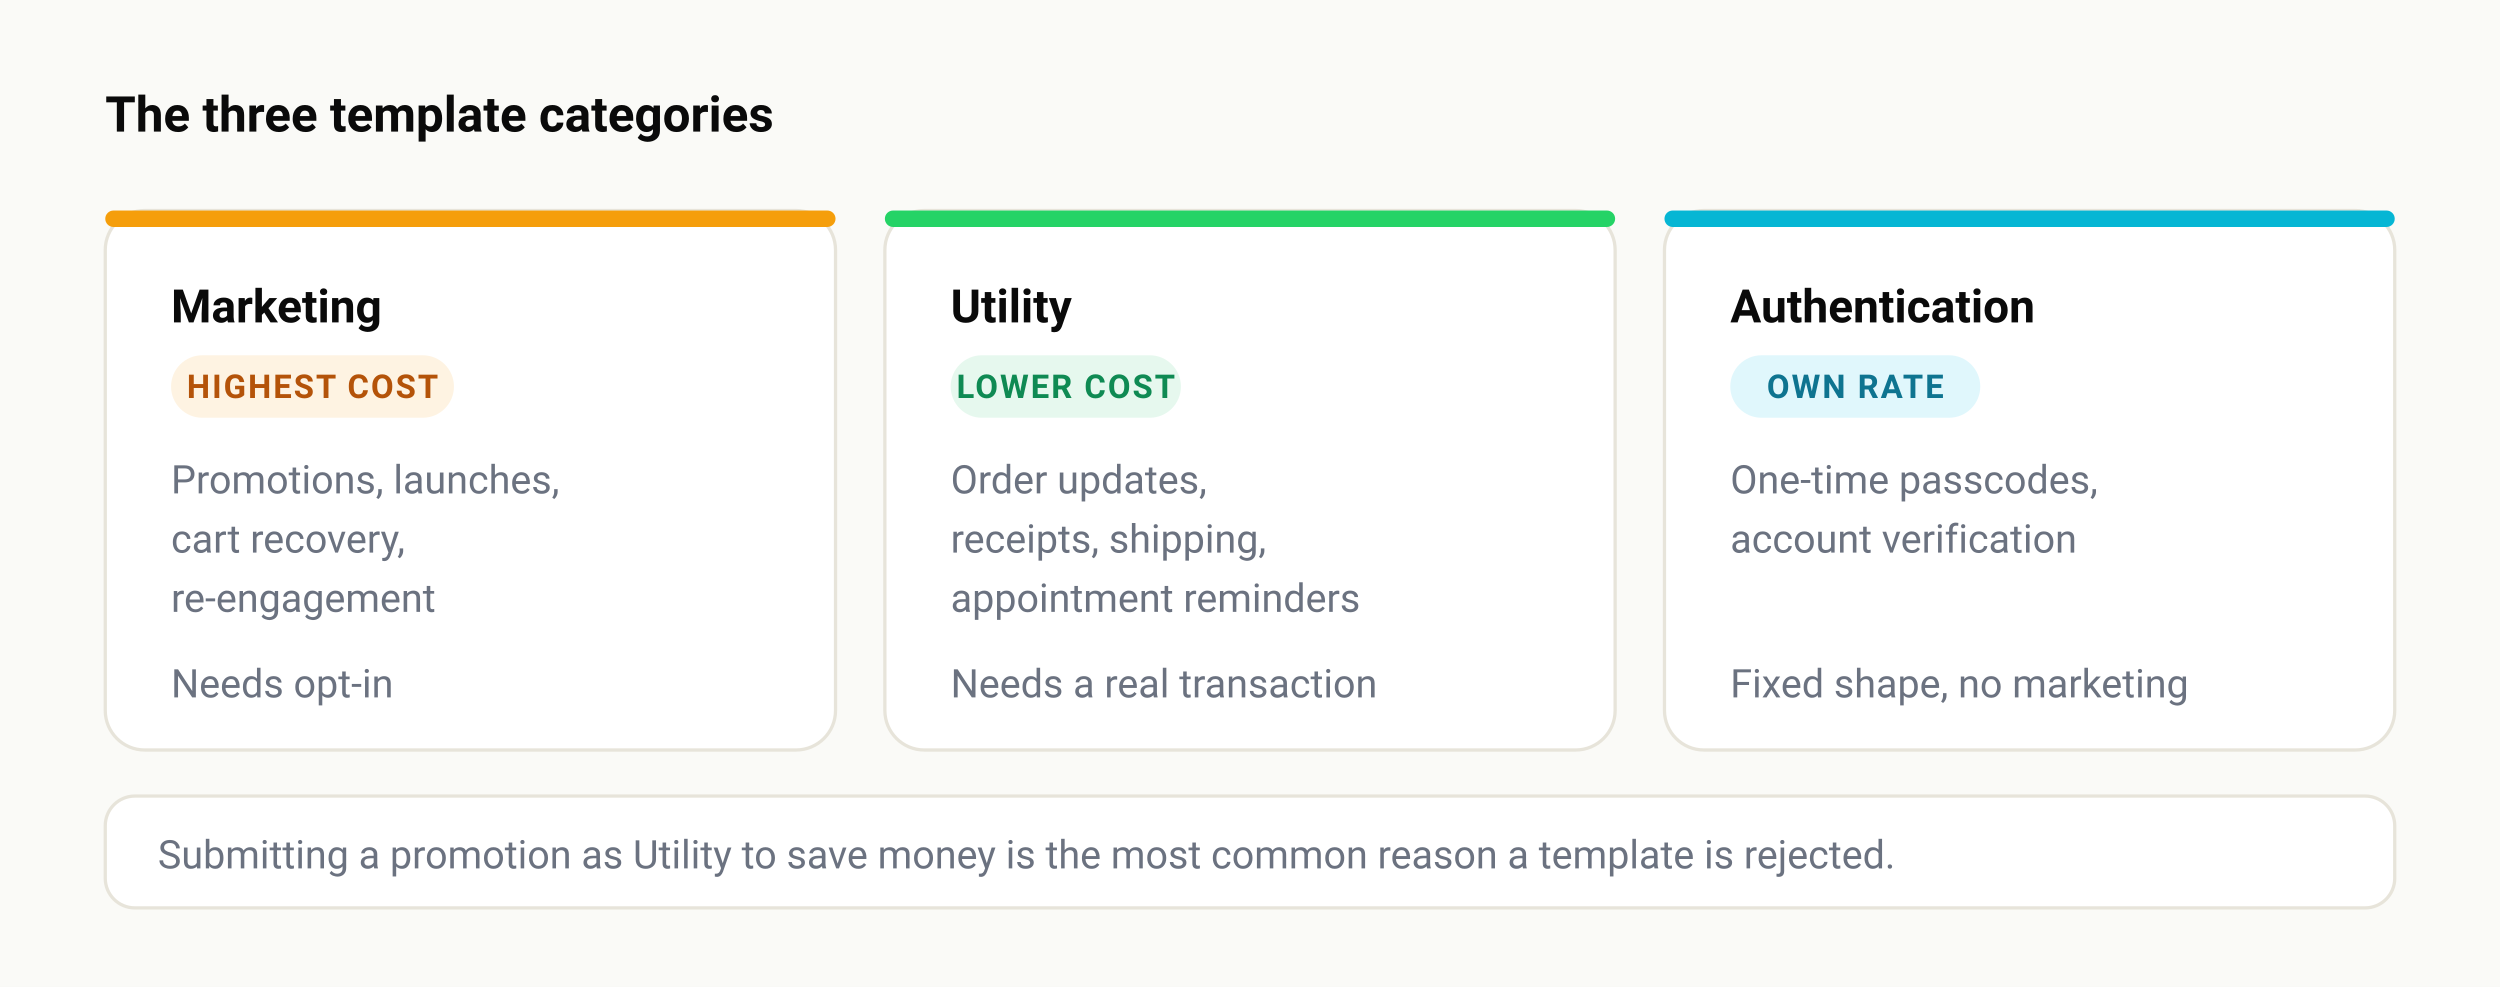
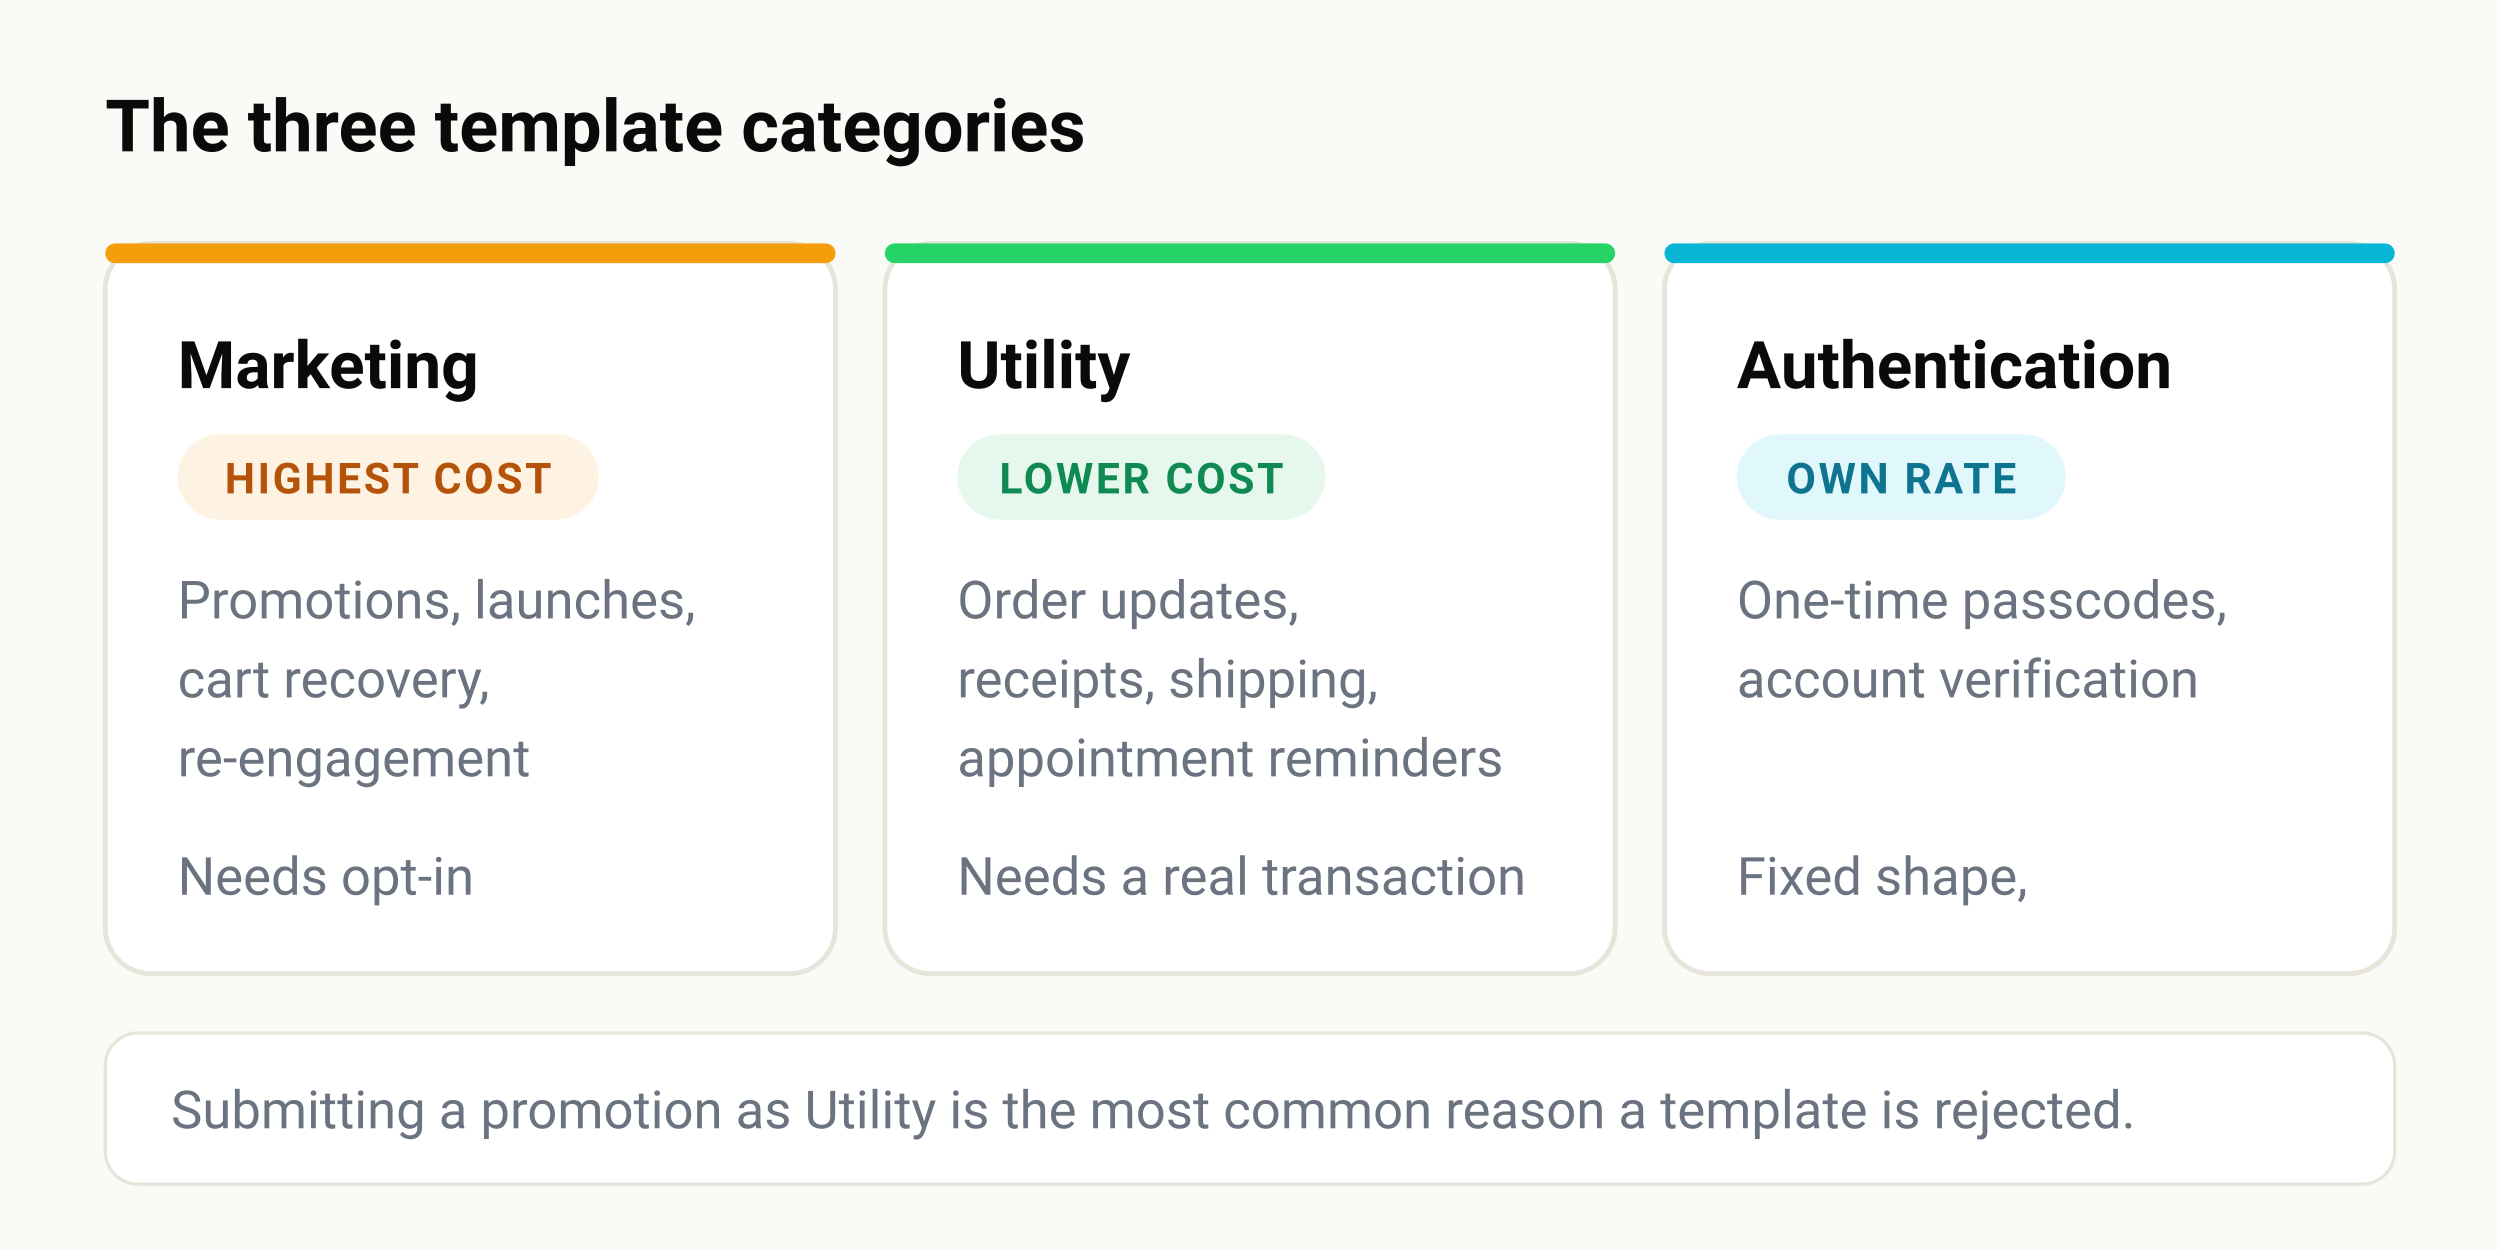
- <svg xmlns="http://www.w3.org/2000/svg" viewBox="0 0 760 300" width="760" height="300" role="img" aria-labelledby="tc dc">
+ <svg xmlns="http://www.w3.org/2000/svg" viewBox="0 0 760 380" width="760" height="380" role="img" aria-labelledby="tc dc">
  <style>
-     .h{font:600 15px system-ui,-apple-system,"Segoe UI",Roboto,sans-serif;fill:#0A0A0A}
-     .n{font:600 14px system-ui,-apple-system,"Segoe UI",Roboto,sans-serif;fill:#0A0A0A}
-     .m{font:400 12px system-ui,-apple-system,"Segoe UI",Roboto,sans-serif;fill:#6B7280}
-     .k{font:600 10px system-ui,-apple-system,"Segoe UI",Roboto,sans-serif;letter-spacing:.06em}
+     .h{font:600 22px system-ui,-apple-system,"Segoe UI",Roboto,sans-serif;fill:#0A0A0A}
+     .n{font:600 20px system-ui,-apple-system,"Segoe UI",Roboto,sans-serif;fill:#0A0A0A}
+     .m{font:400 16px system-ui,-apple-system,"Segoe UI",Roboto,sans-serif;fill:#6B7280}
+     .k{font:700 13px system-ui,-apple-system,"Segoe UI",Roboto,sans-serif;letter-spacing:.06em}
  </style>
-   <rect width="760" height="300" fill="#FAFAF7" />
-   <text x="32" y="40" class="h">The three template categories</text>
-   <rect x="32" y="64" width="222" height="164" rx="12" fill="#fff" stroke="#E7E4DA" />
-   <rect x="32" y="64" width="222" height="5" rx="2.5" fill="#F59E0B" />
-   <text x="52" y="98" class="n">Marketing</text>
-   <rect x="52" y="108" width="86" height="19" rx="9.5" fill="#FEF3E2" />
-   <text x="95" y="121" class="k" fill="#B45309" text-anchor="middle">HIGHEST COST</text>
-   <text x="52" y="150" class="m">Promotions, launches,</text>
-   <text x="52" y="168" class="m">cart recovery,</text>
-   <text x="52" y="186" class="m">re-engagement</text>
-   <text x="52" y="212" class="m">Needs opt-in</text>
-   <rect x="269" y="64" width="222" height="164" rx="12" fill="#fff" stroke="#E7E4DA" />
-   <rect x="269" y="64" width="222" height="5" rx="2.5" fill="#25D366" />
-   <text x="289" y="98" class="n">Utility</text>
-   <rect x="289" y="108" width="70" height="19" rx="9.5" fill="#E6F8EE" />
-   <text x="324" y="121" class="k" fill="#0F8A53" text-anchor="middle">LOWER COST</text>
-   <text x="289" y="150" class="m">Order updates,</text>
-   <text x="289" y="168" class="m">receipts, shipping,</text>
-   <text x="289" y="186" class="m">appointment reminders</text>
-   <text x="289" y="212" class="m">Needs a real transaction</text>
-   <rect x="506" y="64" width="222" height="164" rx="12" fill="#fff" stroke="#E7E4DA" />
-   <rect x="506" y="64" width="222" height="5" rx="2.5" fill="#06B6D4" />
-   <text x="526" y="98" class="n">Authentication</text>
-   <rect x="526" y="108" width="76" height="19" rx="9.5" fill="#E0F7FC" />
-   <text x="564" y="121" class="k" fill="#0E7490" text-anchor="middle">OWN RATE</text>
-   <text x="526" y="150" class="m">One-time passcodes,</text>
-   <text x="526" y="168" class="m">account verification</text>
-   <text x="526" y="212" class="m">Fixed shape, no marketing</text>
-   <rect x="32" y="242" width="696" height="34" rx="9" fill="#fff" stroke="#E7E4DA" />
-   <text x="48" y="264" class="m">Submitting a promotion as Utility to save money is the most common reason a template is rejected.</text>
+   <rect width="760" height="380" fill="#FAFAF7" />
+   <text x="32" y="46" class="h">The three template categories</text>
+   <rect x="32" y="74" width="222" height="222" rx="14" fill="#fff" stroke="#E7E4DA" stroke-width="1.5" />
+   <rect x="32" y="74" width="222" height="6" rx="3" fill="#F59E0B" />
+   <text x="54" y="118" class="n">Marketing</text>
+   <rect x="54" y="132" width="128" height="26" rx="13" fill="#FEF3E2" />
+   <text x="118" y="150" class="k" fill="#B45309" text-anchor="middle">HIGHEST COST</text>
+   <text x="54" y="188" class="m">Promotions, launches,</text>
+   <text x="54" y="212" class="m">cart recovery,</text>
+   <text x="54" y="236" class="m">re-engagement</text>
+   <text x="54" y="272" class="m">Needs opt-in</text>
+   <rect x="269" y="74" width="222" height="222" rx="14" fill="#fff" stroke="#E7E4DA" stroke-width="1.5" />
+   <rect x="269" y="74" width="222" height="6" rx="3" fill="#25D366" />
+   <text x="291" y="118" class="n">Utility</text>
+   <rect x="291" y="132" width="112" height="26" rx="13" fill="#E6F8EE" />
+   <text x="347" y="150" class="k" fill="#0F8A53" text-anchor="middle">LOWER COST</text>
+   <text x="291" y="188" class="m">Order updates,</text>
+   <text x="291" y="212" class="m">receipts, shipping,</text>
+   <text x="291" y="236" class="m">appointment reminders</text>
+   <text x="291" y="272" class="m">Needs a real transaction</text>
+   <rect x="506" y="74" width="222" height="222" rx="14" fill="#fff" stroke="#E7E4DA" stroke-width="1.5" />
+   <rect x="506" y="74" width="222" height="6" rx="3" fill="#06B6D4" />
+   <text x="528" y="118" class="n">Authentication</text>
+   <rect x="528" y="132" width="100" height="26" rx="13" fill="#E0F7FC" />
+   <text x="578" y="150" class="k" fill="#0E7490" text-anchor="middle">OWN RATE</text>
+   <text x="528" y="188" class="m">One-time passcodes,</text>
+   <text x="528" y="212" class="m">account verification</text>
+   <text x="528" y="272" class="m">Fixed shape,</text>
+   <text x="528" y="296" class="m" opacity="0">.</text>
+   <rect x="32" y="314" width="696" height="46" rx="10" fill="#fff" stroke="#E7E4DA" />
+   <text x="52" y="343" class="m">Submitting a promotion as Utility is the most common reason a template is rejected.</text>
</svg>
